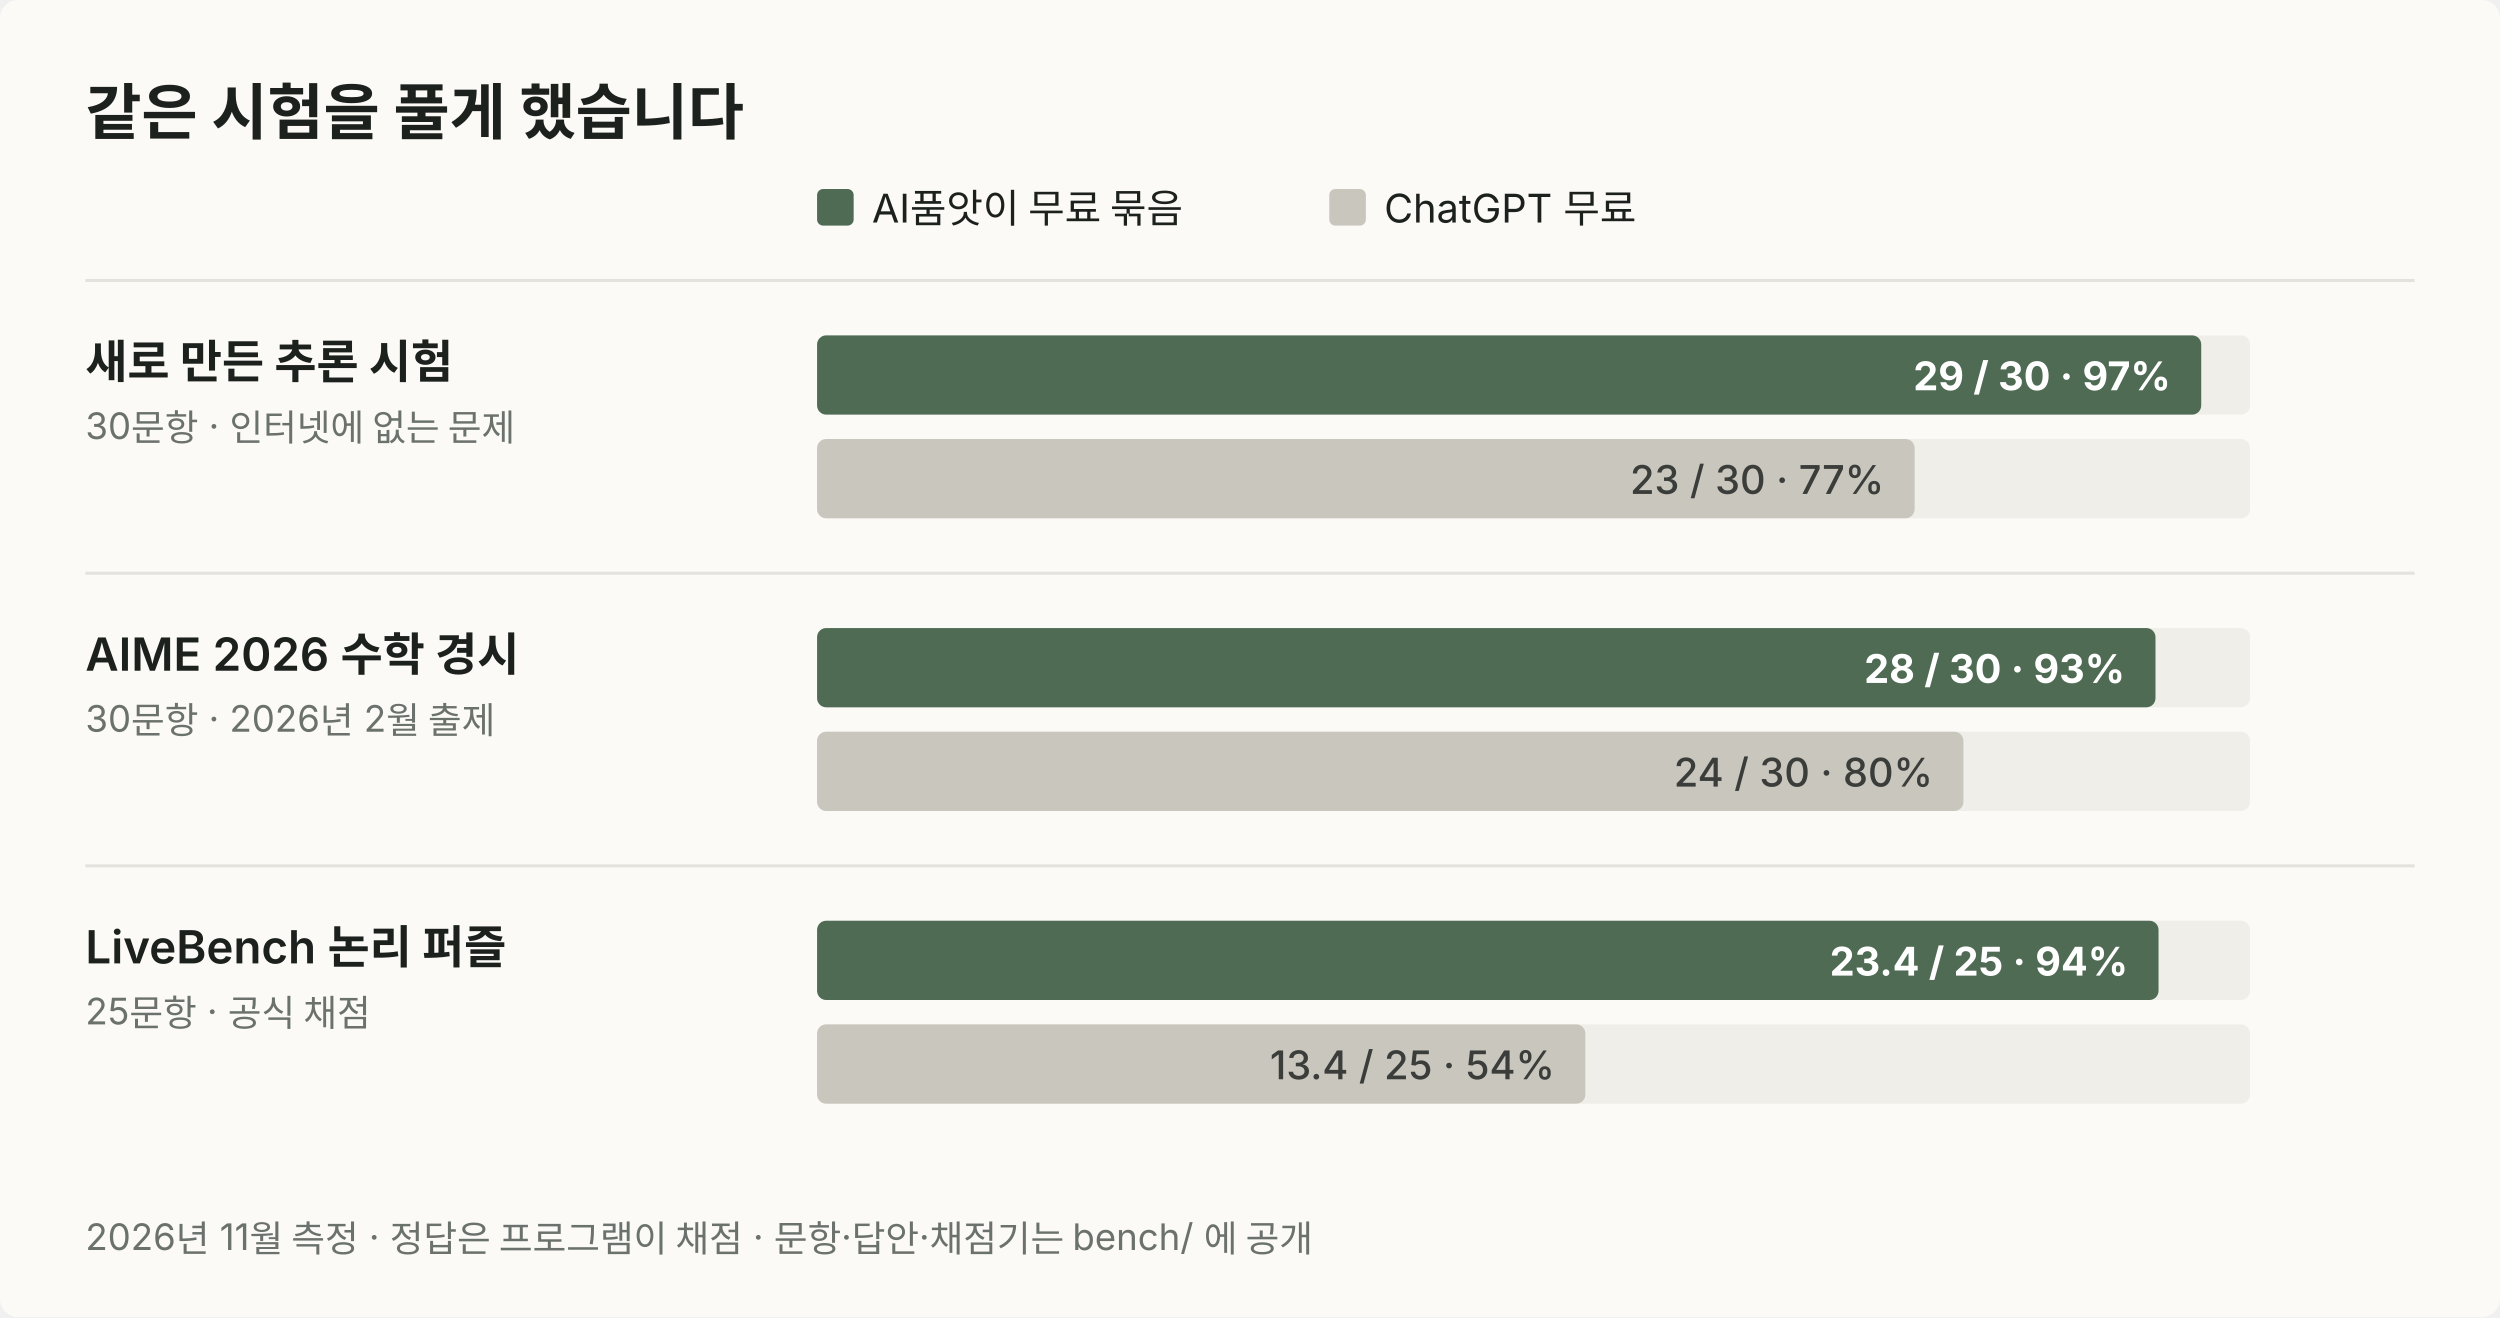
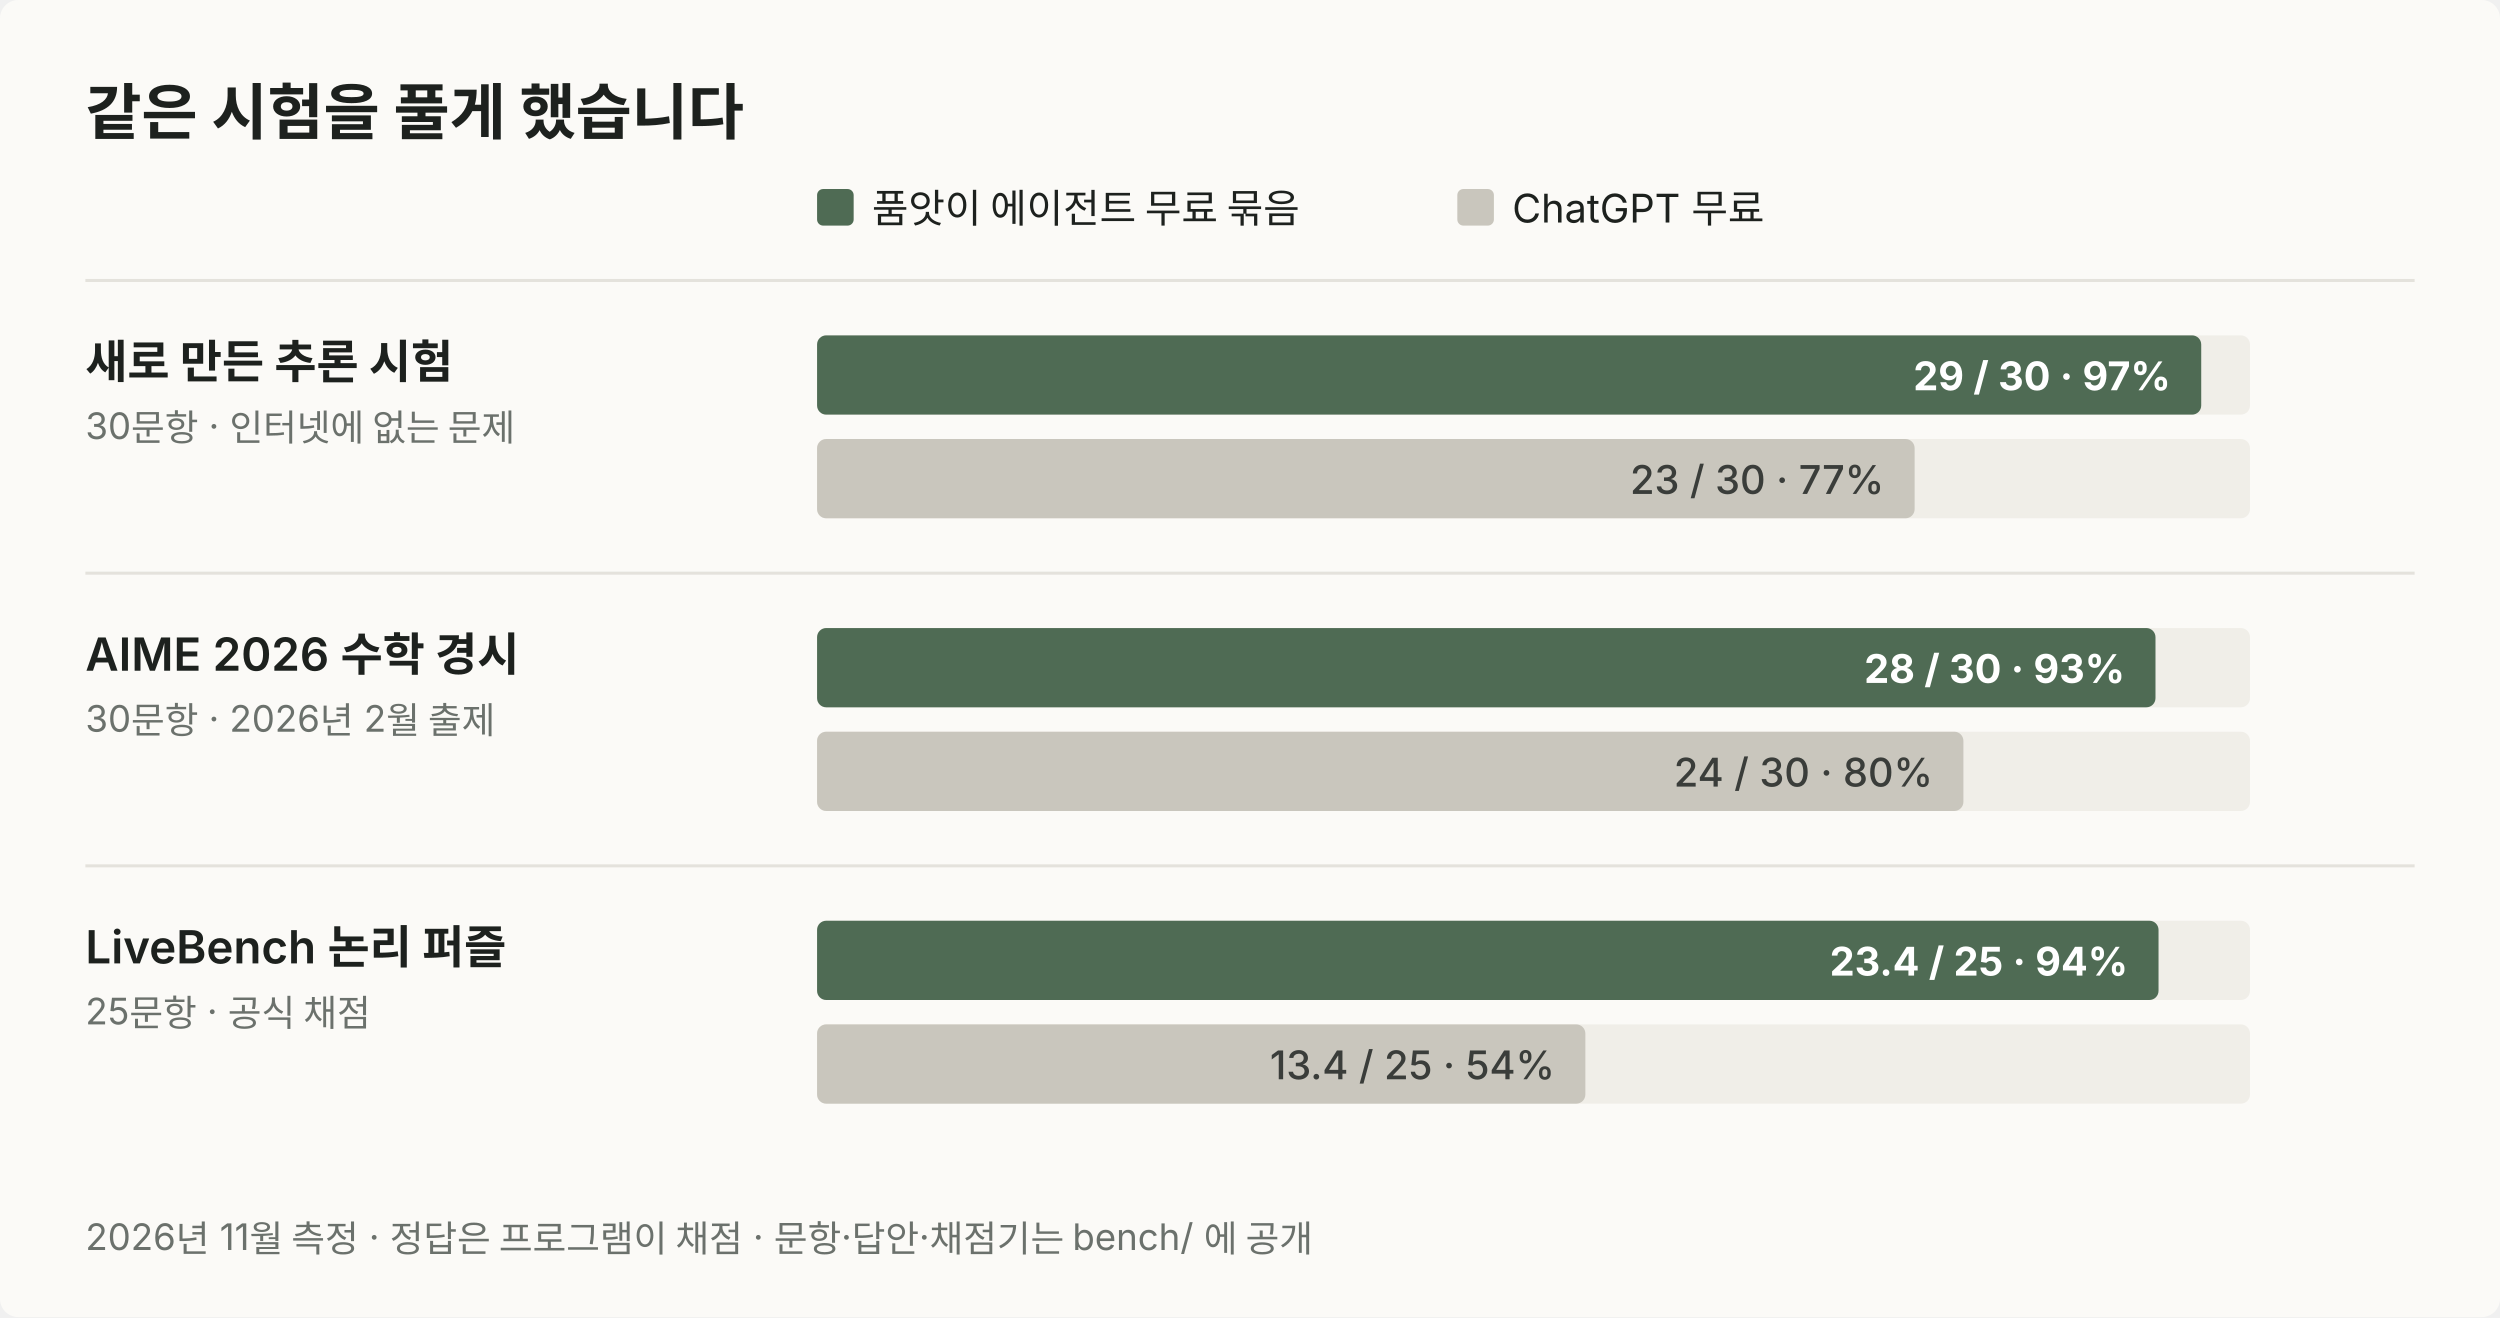
<svg xmlns="http://www.w3.org/2000/svg" width="820" height="432" viewBox="0 0 820 432" font-family="-apple-system,BlinkMacSystemFont,'Segoe UI','Apple SD Gothic Neo','Malgun Gothic',sans-serif">
  <style>
.bg{fill:#fbfaf7}.ink{fill:#1d211e}.mute{fill:#6b716c}.rule{stroke:#e4e2dc}.a{fill:#4f6b54}.b{fill:#c9c6bd}.va{fill:#ffffff}.vb{fill:#3a3d3a}.track{fill:#f0eee8}
@media (prefers-color-scheme: dark){.bg{fill:#161917}.ink{fill:#e9ebe7}.mute{fill:#9aa19b}.rule{stroke:#2b302c}.a{fill:#8fb196}.b{fill:#4a4e4a}.va{fill:#101311}.vb{fill:#e9ebe7}.track{fill:#1f2320}}
</style>
  <rect class="bg" width="820" height="432" rx="6" />
  <text class="ink" x="28" y="44" font-size="20" font-weight="700">같은 시험을 풀게 했습니다</text>
  <rect class="a" x="268" y="62" width="12" height="12" rx="2" />
-   <text class="ink" x="286" y="73" font-size="13">AI품앗이 무료 묶음</text>
-   <rect class="b" x="436" y="62" width="12" height="12" rx="2" />
-   <text class="ink" x="454" y="73" font-size="13">ChatGPT 무료</text>
+   <text class="ink" x="286" y="73" font-size="13">품앗이 에이전트 무료 묶음</text>
+   <rect class="b" x="478" y="62" width="12" height="12" rx="2" />
+   <text class="ink" x="496" y="73" font-size="13">ChatGPT 무료</text>
  <line class="rule" x1="28" x2="792" y1="92" y2="92" />
  <text class="ink" x="28" y="124" font-size="15" font-weight="600">새로 만든 추론 시험</text>
  <text class="mute" x="28" y="144" font-size="12">30문항 · 인터넷에 없는 문제</text>
  <rect class="track" x="268" y="110" width="470" height="26" rx="3" />
  <rect class="a" x="268" y="110" width="454" height="26" rx="3" />
  <text class="va" x="712" y="128" font-size="13" font-weight="700" text-anchor="end">29 / 30 · 97%</text>
  <rect class="track" x="268" y="144" width="470" height="26" rx="3" />
  <rect class="b" x="268" y="144" width="360" height="26" rx="3" />
  <text class="vb" x="618" y="162" font-size="13" font-weight="500" text-anchor="end">23 / 30 · 77%</text>
  <line class="rule" x1="28" x2="792" y1="188" y2="188" />
  <text class="ink" x="28" y="220" font-size="15" font-weight="600">AIME 2026 수학 경시</text>
  <text class="mute" x="28" y="240" font-size="12">30문항 · 2026년 2월 출제</text>
  <rect class="track" x="268" y="206" width="470" height="26" rx="3" />
  <rect class="a" x="268" y="206" width="439" height="26" rx="3" />
  <text class="va" x="697" y="224" font-size="13" font-weight="700" text-anchor="end">28 / 30 · 93%</text>
  <rect class="track" x="268" y="240" width="470" height="26" rx="3" />
  <rect class="b" x="268" y="240" width="376" height="26" rx="3" />
  <text class="vb" x="634" y="258" font-size="13" font-weight="500" text-anchor="end">24 / 30 · 80%</text>
  <line class="rule" x1="28" x2="792" y1="284" y2="284" />
  <text class="ink" x="28" y="316" font-size="15" font-weight="600">LiveBench 논리 퍼즐</text>
  <text class="mute" x="28" y="336" font-size="12">25문항 · 공식 채점</text>
  <rect class="track" x="268" y="302" width="470" height="26" rx="3" />
  <rect class="a" x="268" y="302" width="440" height="26" rx="3" />
  <text class="va" x="698" y="320" font-size="13" font-weight="700" text-anchor="end">23.4 / 25 · 94%</text>
  <rect class="track" x="268" y="336" width="470" height="26" rx="3" />
  <rect class="b" x="268" y="336" width="252" height="26" rx="3" />
  <text class="vb" x="510" y="354" font-size="13" font-weight="500" text-anchor="end">13.4 / 25 · 54%</text>
  <text class="mute" x="28" y="410" font-size="12">2026년 11월 측정 · 정답은 프로그램이 채점 · 문항·답안·채점기는 bench/ 에 공개</text>
</svg>
